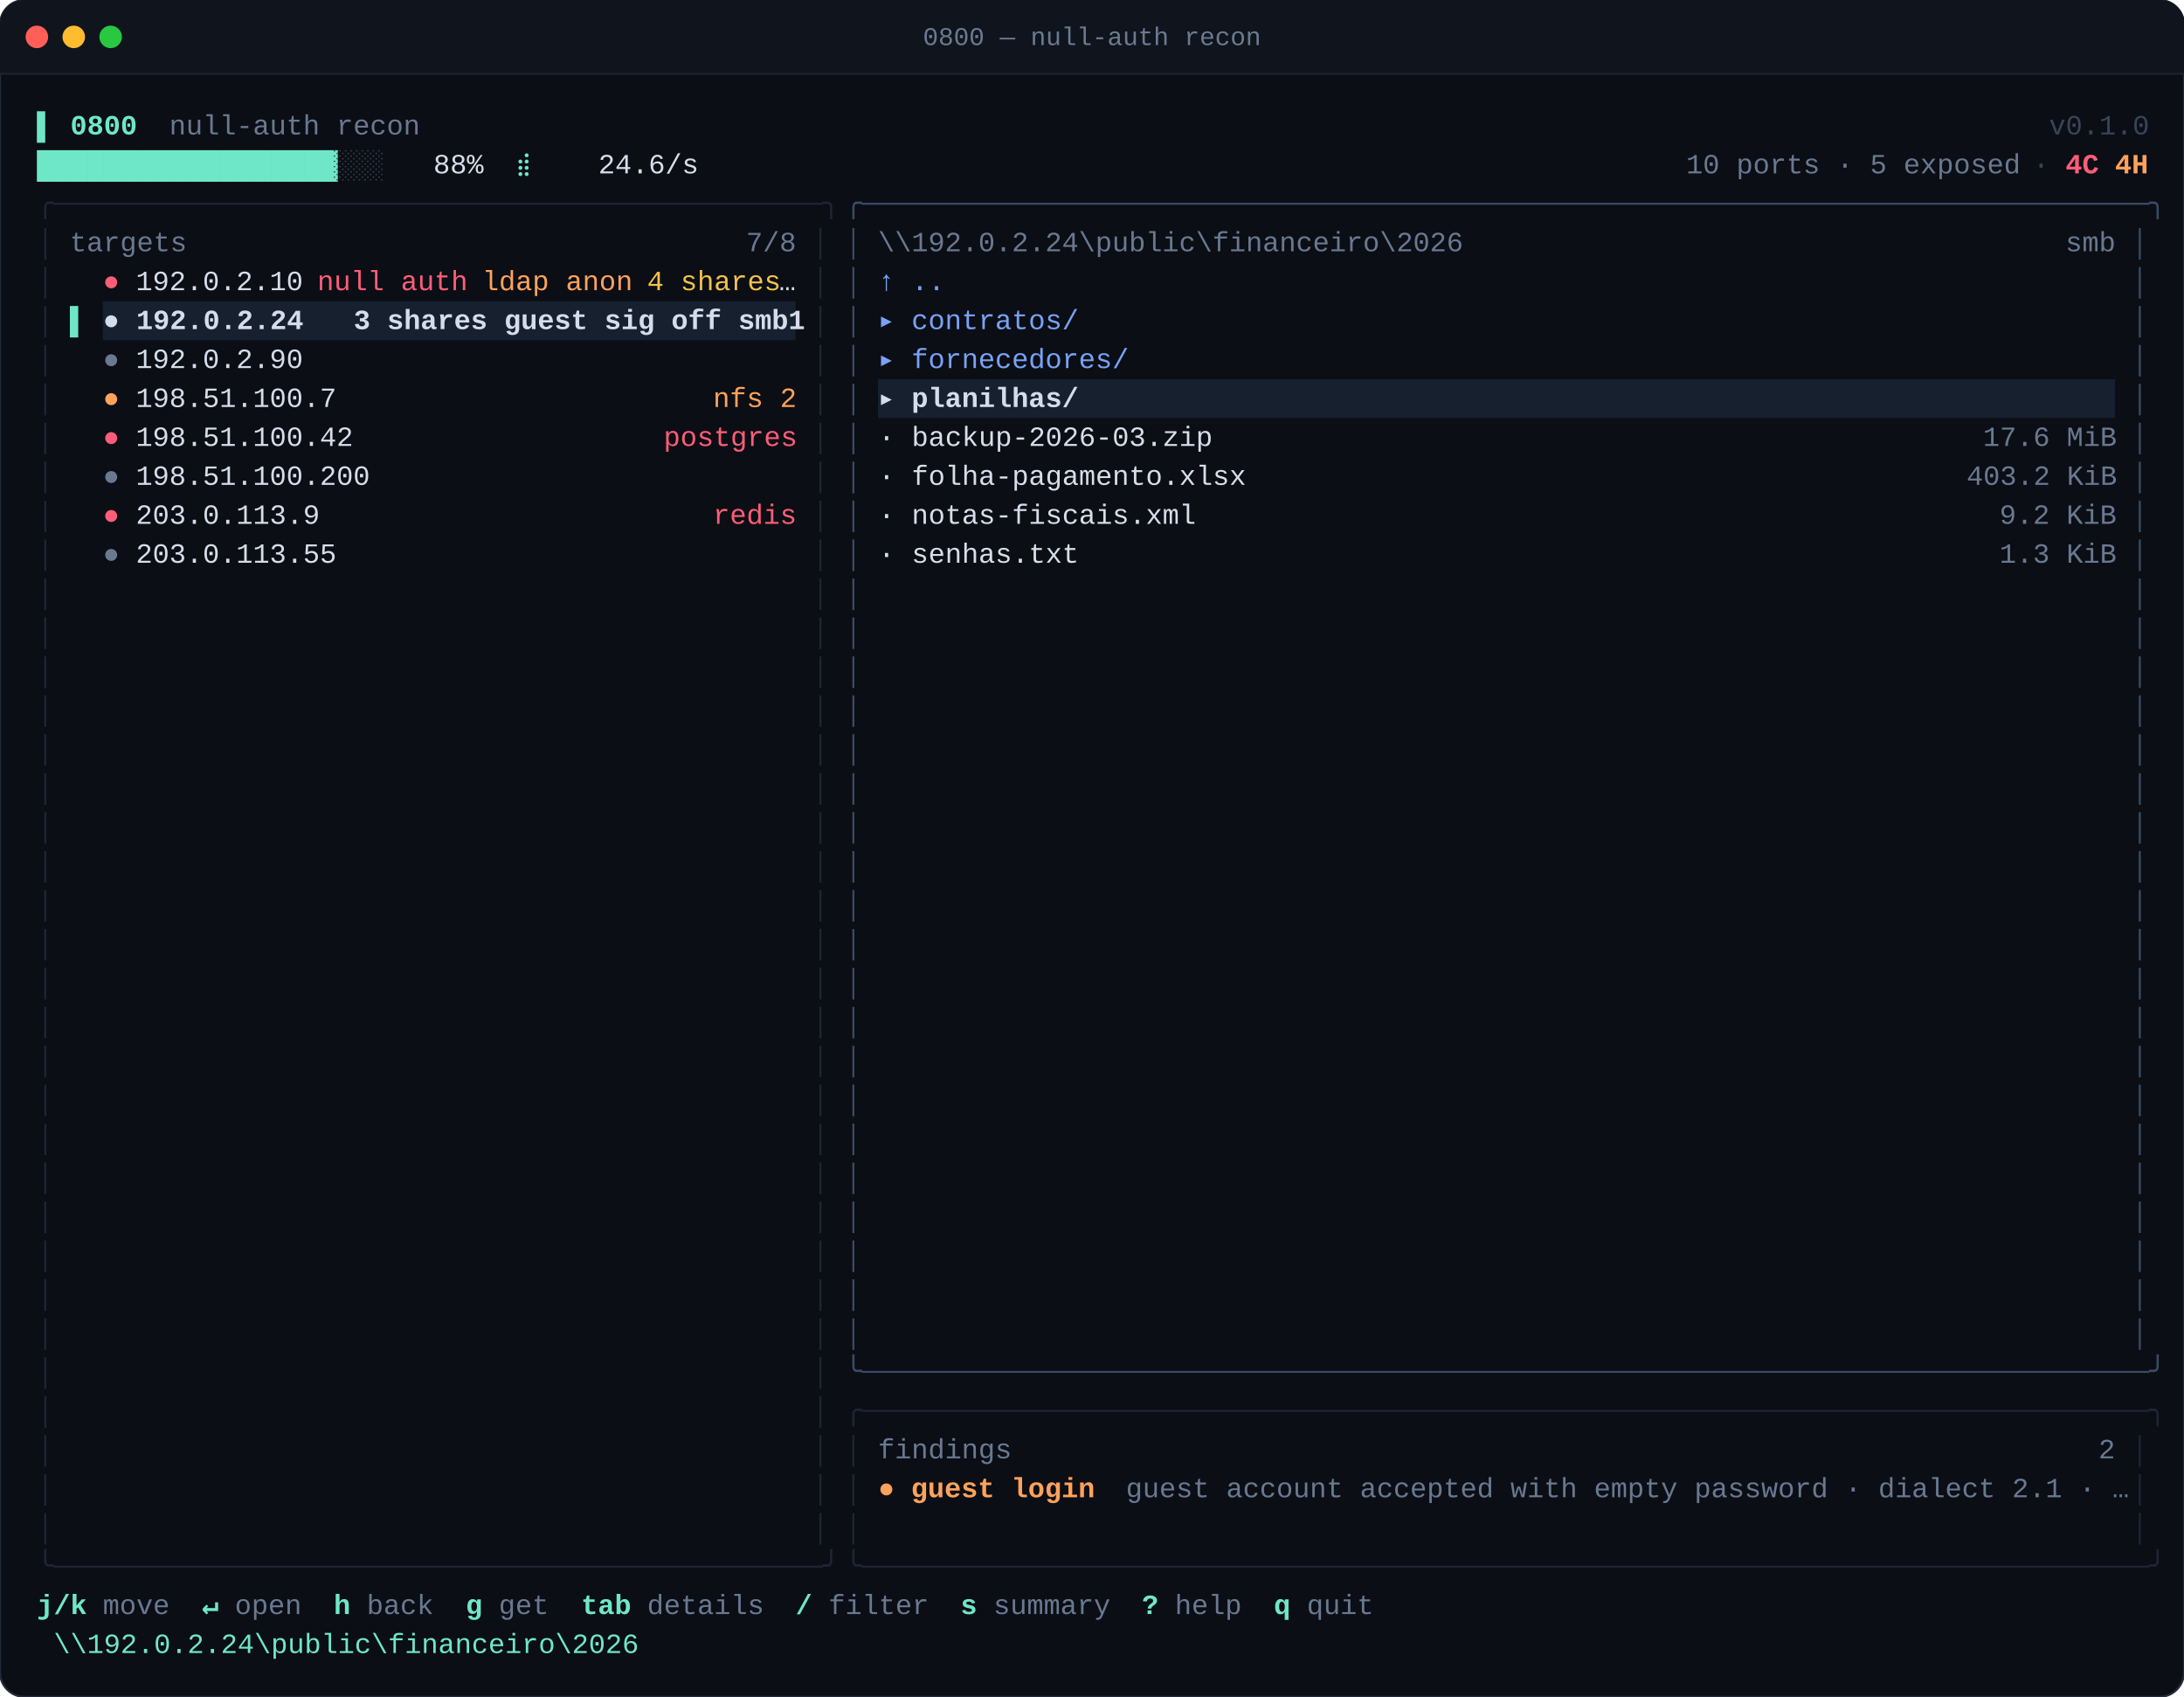
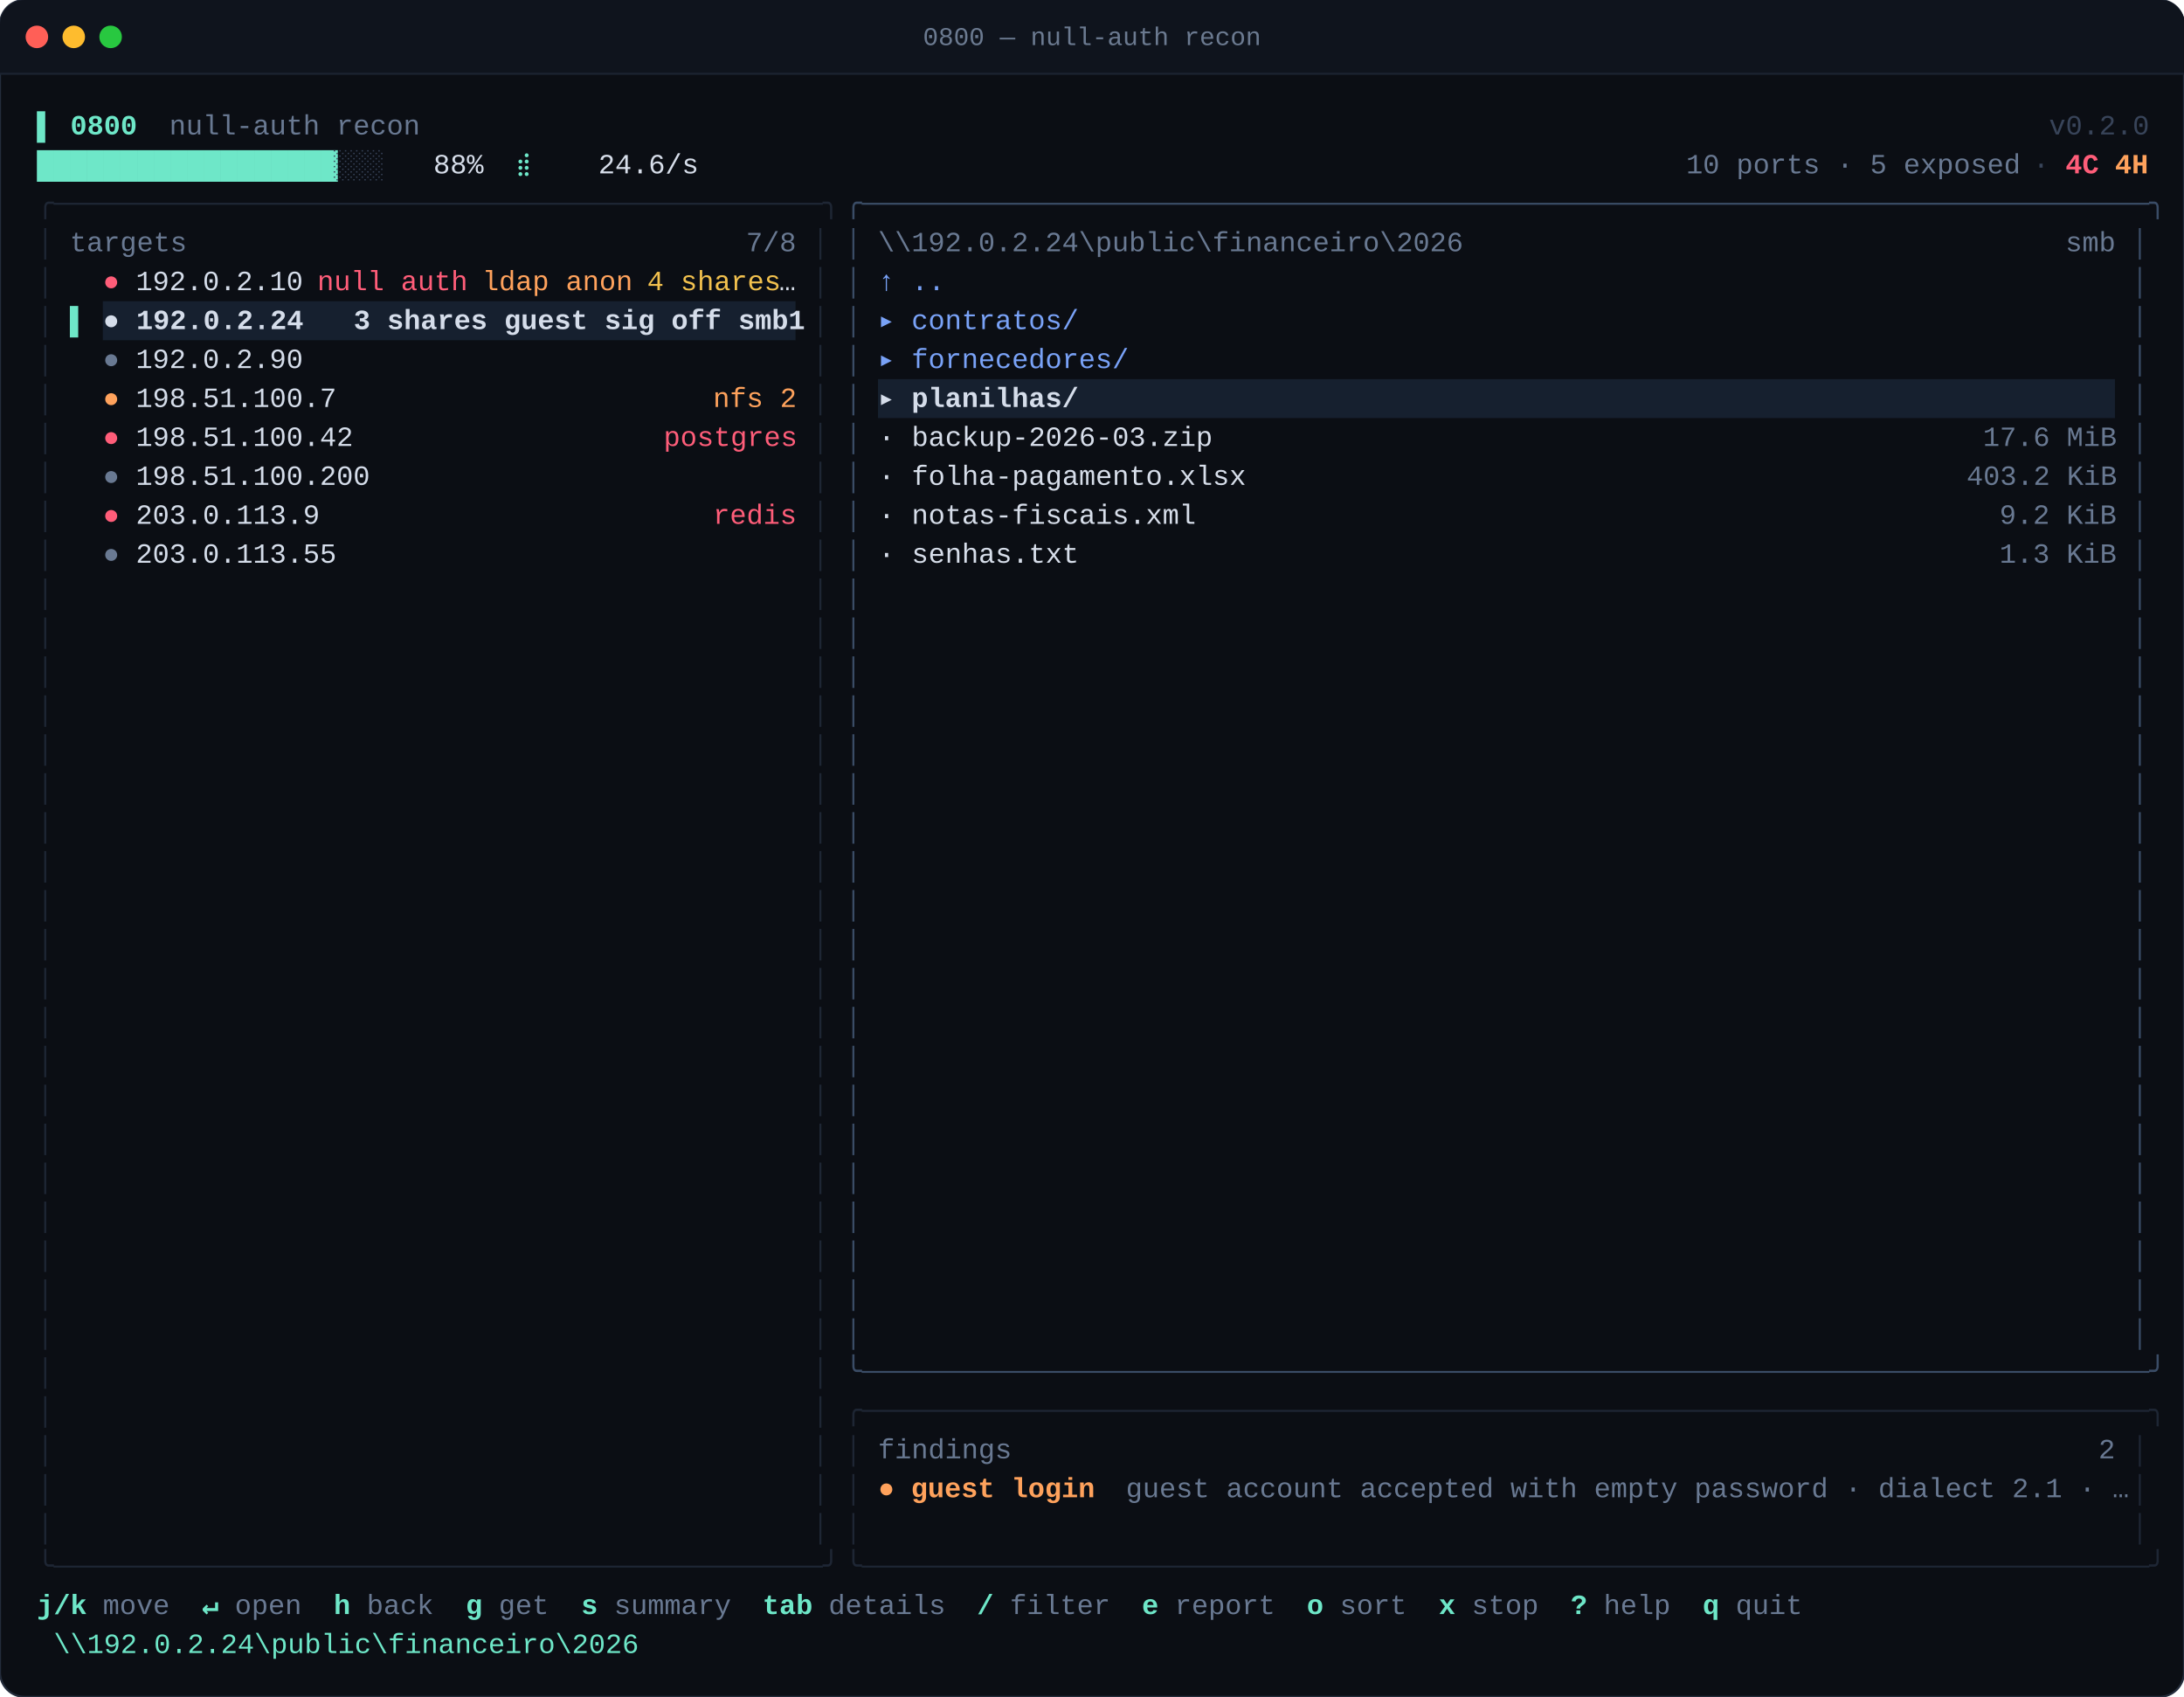
<svg xmlns="http://www.w3.org/2000/svg" width="1066" height="828" viewBox="0 0 1066 828" font-family="'JetBrains Mono','SFMono-Regular',Menlo,Consolas,'Liberation Mono',monospace">
  <defs>
    <clipPath id="c">
      <rect x="0" y="0" width="1066.40" height="828.00" rx="12.00" />
    </clipPath>
  </defs>
  <rect width="1066" height="828" rx="12" fill="#0B0E14" />
  <rect width="1066" height="828" rx="12" fill="#0B0E14" stroke="#242C3B" stroke-width="1" />
  <g clip-path="url(#c)">
    <rect x="0" y="0" width="1066" height="36" fill="#0F141D" />
    <line x1="0" y1="36" x2="1066" y2="36" stroke="#1B2330" />
    <circle cx="18" cy="18" r="5.5" fill="#FF5F57" />
    <circle cx="36" cy="18" r="5.5" fill="#FEBC2E" />
    <circle cx="54" cy="18" r="5.5" fill="#28C840" />
    <text x="533" y="22" fill="#6B7A90" font-size="12.5" text-anchor="middle">0800 — null-auth recon</text>
  </g>
  <g clip-path="url(#c)">
    <text font-size="13.6">
      <tspan x="18.00" y="65.60" fill="#6ee7c8" font-weight="700" textLength="48.30" lengthAdjust="spacingAndGlyphs" xml:space="preserve">▌ 0800</tspan>
      <tspan x="66.30" y="65.60" fill="#697992" textLength="136.85" lengthAdjust="spacingAndGlyphs" xml:space="preserve">  null-auth recon</tspan>
-       <tspan x="1000.10" y="65.60" fill="#384459" textLength="48.30" lengthAdjust="spacingAndGlyphs" xml:space="preserve">v0.1.0</tspan>
+       <tspan x="1000.10" y="65.60" fill="#384459" textLength="48.30" lengthAdjust="spacingAndGlyphs" xml:space="preserve">v0.2.0</tspan>
    </text>
    <text font-size="13.6">
      <tspan x="18.00" y="84.60" fill="#6ee7c8" textLength="144.90" lengthAdjust="spacingAndGlyphs" xml:space="preserve">██████████████████</tspan>
      <tspan x="162.90" y="84.60" fill="#384459" textLength="24.15" lengthAdjust="spacingAndGlyphs" xml:space="preserve">░░░</tspan>
      <tspan x="187.05" y="84.60" fill="#D7DEEA" textLength="64.40" lengthAdjust="spacingAndGlyphs" xml:space="preserve">   88%  </tspan>
      <tspan x="251.45" y="84.60" fill="#6ee7c8" textLength="16.10" lengthAdjust="spacingAndGlyphs" xml:space="preserve">⣾ </tspan>
      <tspan x="267.55" y="84.60" fill="#D7DEEA" textLength="555.45" lengthAdjust="spacingAndGlyphs" xml:space="preserve">   24.6/s                                                            </tspan>
      <tspan x="823.00" y="84.60" fill="#697992" textLength="161.00" lengthAdjust="spacingAndGlyphs" xml:space="preserve">10 ports · 5 exposed</tspan>
      <tspan x="984.00" y="84.60" fill="#384459" textLength="24.15" lengthAdjust="spacingAndGlyphs" xml:space="preserve"> · </tspan>
      <tspan x="1008.15" y="84.60" fill="#ff5d79" font-weight="700" textLength="16.10" lengthAdjust="spacingAndGlyphs" xml:space="preserve">4C</tspan>
      <tspan x="1032.30" y="84.60" fill="#ffa25c" font-weight="700" textLength="16.10" lengthAdjust="spacingAndGlyphs" xml:space="preserve">4H</tspan>
    </text>
    <text font-size="13.6">
      <tspan x="18.00" y="103.60" fill="#1e2634" textLength="386.40" lengthAdjust="spacingAndGlyphs" xml:space="preserve">╭──────────────────────────────────────────────╮</tspan>
      <tspan x="412.45" y="103.60" fill="#3a4c66" textLength="635.95" lengthAdjust="spacingAndGlyphs" xml:space="preserve">╭─────────────────────────────────────────────────────────────────────────────╮</tspan>
    </text>
    <text font-size="13.6">
      <tspan x="18.00" y="122.60" fill="#1e2634" textLength="8.05" lengthAdjust="spacingAndGlyphs" xml:space="preserve">│</tspan>
      <tspan x="34.10" y="122.60" fill="#697992" textLength="56.35" lengthAdjust="spacingAndGlyphs" xml:space="preserve">targets</tspan>
      <tspan x="364.15" y="122.60" fill="#697992" textLength="24.15" lengthAdjust="spacingAndGlyphs" xml:space="preserve">7/8</tspan>
      <tspan x="396.35" y="122.60" fill="#1e2634" textLength="8.05" lengthAdjust="spacingAndGlyphs" xml:space="preserve">│</tspan>
      <tspan x="412.45" y="122.60" fill="#3a4c66" textLength="8.05" lengthAdjust="spacingAndGlyphs" xml:space="preserve">│</tspan>
      <tspan x="428.55" y="122.60" fill="#697992" textLength="281.75" lengthAdjust="spacingAndGlyphs" xml:space="preserve">\\192.0.2.24\public\financeiro\2026</tspan>
      <tspan x="1008.15" y="122.60" fill="#697992" textLength="24.15" lengthAdjust="spacingAndGlyphs" xml:space="preserve">smb</tspan>
      <tspan x="1040.35" y="122.60" fill="#3a4c66" textLength="8.05" lengthAdjust="spacingAndGlyphs" xml:space="preserve">│</tspan>
    </text>
    <text font-size="13.6">
      <tspan x="18.00" y="141.60" fill="#1e2634" textLength="8.05" lengthAdjust="spacingAndGlyphs" xml:space="preserve">│</tspan>
      <tspan x="50.20" y="141.60" fill="#ff5d79" textLength="8.05" lengthAdjust="spacingAndGlyphs" xml:space="preserve">●</tspan>
      <tspan x="66.30" y="141.60" fill="#d5ddea" textLength="80.50" lengthAdjust="spacingAndGlyphs" xml:space="preserve">192.0.2.10</tspan>
      <tspan x="154.85" y="141.60" fill="#ff5d79" textLength="72.45" lengthAdjust="spacingAndGlyphs" xml:space="preserve">null auth</tspan>
      <tspan x="235.35" y="141.60" fill="#ffa25c" textLength="72.45" lengthAdjust="spacingAndGlyphs" xml:space="preserve">ldap anon</tspan>
      <tspan x="315.85" y="141.60" fill="#f2c14e" textLength="64.40" lengthAdjust="spacingAndGlyphs" xml:space="preserve">4 shares</tspan>
      <tspan x="380.25" y="141.60" fill="#D7DEEA" textLength="8.05" lengthAdjust="spacingAndGlyphs" xml:space="preserve">…</tspan>
      <tspan x="396.35" y="141.60" fill="#1e2634" textLength="8.05" lengthAdjust="spacingAndGlyphs" xml:space="preserve">│</tspan>
      <tspan x="412.45" y="141.60" fill="#3a4c66" textLength="8.05" lengthAdjust="spacingAndGlyphs" xml:space="preserve">│</tspan>
      <tspan x="428.55" y="141.60" fill="#79a2f7" textLength="32.20" lengthAdjust="spacingAndGlyphs" xml:space="preserve">↑ ..</tspan>
      <tspan x="1040.35" y="141.60" fill="#3a4c66" textLength="8.05" lengthAdjust="spacingAndGlyphs" xml:space="preserve">│</tspan>
    </text>
    <rect x="50.20" y="147.00" width="338.10" height="19.00" fill="#16202f" />
    <text font-size="13.6">
      <tspan x="18.00" y="160.60" fill="#1e2634" textLength="8.05" lengthAdjust="spacingAndGlyphs" xml:space="preserve">│</tspan>
      <tspan x="34.10" y="160.60" fill="#6ee7c8" textLength="16.10" lengthAdjust="spacingAndGlyphs" xml:space="preserve">▌ </tspan>
      <tspan x="50.20" y="160.60" fill="#d5ddea" font-weight="700" textLength="338.10" lengthAdjust="spacingAndGlyphs" xml:space="preserve">● 192.0.2.24   3 shares guest sig off smb1</tspan>
      <tspan x="396.35" y="160.60" fill="#1e2634" textLength="8.05" lengthAdjust="spacingAndGlyphs" xml:space="preserve">│</tspan>
      <tspan x="412.45" y="160.60" fill="#3a4c66" textLength="8.05" lengthAdjust="spacingAndGlyphs" xml:space="preserve">│</tspan>
      <tspan x="428.55" y="160.60" fill="#79a2f7" textLength="96.60" lengthAdjust="spacingAndGlyphs" xml:space="preserve">▸ contratos/</tspan>
      <tspan x="1040.35" y="160.60" fill="#3a4c66" textLength="8.05" lengthAdjust="spacingAndGlyphs" xml:space="preserve">│</tspan>
    </text>
    <text font-size="13.6">
      <tspan x="18.00" y="179.60" fill="#1e2634" textLength="8.05" lengthAdjust="spacingAndGlyphs" xml:space="preserve">│</tspan>
      <tspan x="50.20" y="179.60" fill="#697992" textLength="8.05" lengthAdjust="spacingAndGlyphs" xml:space="preserve">●</tspan>
      <tspan x="66.30" y="179.60" fill="#d5ddea" textLength="80.50" lengthAdjust="spacingAndGlyphs" xml:space="preserve">192.0.2.90</tspan>
      <tspan x="396.35" y="179.60" fill="#1e2634" textLength="8.05" lengthAdjust="spacingAndGlyphs" xml:space="preserve">│</tspan>
      <tspan x="412.45" y="179.60" fill="#3a4c66" textLength="8.05" lengthAdjust="spacingAndGlyphs" xml:space="preserve">│</tspan>
      <tspan x="428.55" y="179.60" fill="#79a2f7" textLength="120.75" lengthAdjust="spacingAndGlyphs" xml:space="preserve">▸ fornecedores/</tspan>
      <tspan x="1040.35" y="179.60" fill="#3a4c66" textLength="8.05" lengthAdjust="spacingAndGlyphs" xml:space="preserve">│</tspan>
    </text>
    <rect x="428.55" y="185.00" width="603.75" height="19.00" fill="#16202f" />
    <text font-size="13.6">
      <tspan x="18.00" y="198.60" fill="#1e2634" textLength="8.05" lengthAdjust="spacingAndGlyphs" xml:space="preserve">│</tspan>
      <tspan x="50.20" y="198.60" fill="#ffa25c" textLength="8.05" lengthAdjust="spacingAndGlyphs" xml:space="preserve">●</tspan>
      <tspan x="66.30" y="198.60" fill="#d5ddea" textLength="265.65" lengthAdjust="spacingAndGlyphs" xml:space="preserve">198.51.100.7                     </tspan>
      <tspan x="348.05" y="198.60" fill="#ffa25c" textLength="40.25" lengthAdjust="spacingAndGlyphs" xml:space="preserve">nfs 2</tspan>
      <tspan x="396.35" y="198.60" fill="#1e2634" textLength="8.05" lengthAdjust="spacingAndGlyphs" xml:space="preserve">│</tspan>
      <tspan x="412.45" y="198.60" fill="#3a4c66" textLength="8.05" lengthAdjust="spacingAndGlyphs" xml:space="preserve">│</tspan>
      <tspan x="428.55" y="198.60" fill="#d5ddea" font-weight="700" textLength="603.75" lengthAdjust="spacingAndGlyphs" xml:space="preserve">▸ planilhas/                                                               </tspan>
      <tspan x="1040.35" y="198.60" fill="#3a4c66" textLength="8.05" lengthAdjust="spacingAndGlyphs" xml:space="preserve">│</tspan>
    </text>
    <text font-size="13.6">
      <tspan x="18.00" y="217.60" fill="#1e2634" textLength="8.05" lengthAdjust="spacingAndGlyphs" xml:space="preserve">│</tspan>
      <tspan x="50.20" y="217.60" fill="#ff5d79" textLength="8.05" lengthAdjust="spacingAndGlyphs" xml:space="preserve">●</tspan>
      <tspan x="66.30" y="217.60" fill="#d5ddea" textLength="241.50" lengthAdjust="spacingAndGlyphs" xml:space="preserve">198.51.100.42                 </tspan>
      <tspan x="323.90" y="217.60" fill="#ff5d79" textLength="64.40" lengthAdjust="spacingAndGlyphs" xml:space="preserve">postgres</tspan>
      <tspan x="396.35" y="217.60" fill="#1e2634" textLength="8.05" lengthAdjust="spacingAndGlyphs" xml:space="preserve">│</tspan>
      <tspan x="412.45" y="217.60" fill="#3a4c66" textLength="8.05" lengthAdjust="spacingAndGlyphs" xml:space="preserve">│</tspan>
      <tspan x="420.50" y="217.60" fill="#D7DEEA" textLength="547.40" lengthAdjust="spacingAndGlyphs" xml:space="preserve"> · backup-2026-03.zip                                               </tspan>
      <tspan x="967.90" y="217.60" fill="#697992" textLength="64.40" lengthAdjust="spacingAndGlyphs" xml:space="preserve">17.6 MiB</tspan>
      <tspan x="1040.35" y="217.60" fill="#3a4c66" textLength="8.05" lengthAdjust="spacingAndGlyphs" xml:space="preserve">│</tspan>
    </text>
    <text font-size="13.6">
      <tspan x="18.00" y="236.60" fill="#1e2634" textLength="8.05" lengthAdjust="spacingAndGlyphs" xml:space="preserve">│</tspan>
      <tspan x="50.20" y="236.60" fill="#697992" textLength="8.05" lengthAdjust="spacingAndGlyphs" xml:space="preserve">●</tspan>
      <tspan x="66.30" y="236.60" fill="#d5ddea" textLength="112.70" lengthAdjust="spacingAndGlyphs" xml:space="preserve">198.51.100.200</tspan>
      <tspan x="396.35" y="236.60" fill="#1e2634" textLength="8.05" lengthAdjust="spacingAndGlyphs" xml:space="preserve">│</tspan>
      <tspan x="412.45" y="236.60" fill="#3a4c66" textLength="8.05" lengthAdjust="spacingAndGlyphs" xml:space="preserve">│</tspan>
      <tspan x="420.50" y="236.60" fill="#D7DEEA" textLength="539.35" lengthAdjust="spacingAndGlyphs" xml:space="preserve"> · folha-pagamento.xlsx                                            </tspan>
      <tspan x="959.85" y="236.60" fill="#697992" textLength="72.45" lengthAdjust="spacingAndGlyphs" xml:space="preserve">403.2 KiB</tspan>
      <tspan x="1040.35" y="236.60" fill="#3a4c66" textLength="8.05" lengthAdjust="spacingAndGlyphs" xml:space="preserve">│</tspan>
    </text>
    <text font-size="13.6">
      <tspan x="18.00" y="255.60" fill="#1e2634" textLength="8.05" lengthAdjust="spacingAndGlyphs" xml:space="preserve">│</tspan>
      <tspan x="50.20" y="255.60" fill="#ff5d79" textLength="8.05" lengthAdjust="spacingAndGlyphs" xml:space="preserve">●</tspan>
      <tspan x="66.30" y="255.60" fill="#d5ddea" textLength="265.65" lengthAdjust="spacingAndGlyphs" xml:space="preserve">203.0.113.9                      </tspan>
      <tspan x="348.05" y="255.60" fill="#ff5d79" textLength="40.25" lengthAdjust="spacingAndGlyphs" xml:space="preserve">redis</tspan>
      <tspan x="396.35" y="255.60" fill="#1e2634" textLength="8.05" lengthAdjust="spacingAndGlyphs" xml:space="preserve">│</tspan>
      <tspan x="412.45" y="255.60" fill="#3a4c66" textLength="8.05" lengthAdjust="spacingAndGlyphs" xml:space="preserve">│</tspan>
      <tspan x="420.50" y="255.60" fill="#D7DEEA" textLength="555.45" lengthAdjust="spacingAndGlyphs" xml:space="preserve"> · notas-fiscais.xml                                                 </tspan>
      <tspan x="975.95" y="255.60" fill="#697992" textLength="56.35" lengthAdjust="spacingAndGlyphs" xml:space="preserve">9.2 KiB</tspan>
      <tspan x="1040.35" y="255.60" fill="#3a4c66" textLength="8.05" lengthAdjust="spacingAndGlyphs" xml:space="preserve">│</tspan>
    </text>
    <text font-size="13.6">
      <tspan x="18.00" y="274.60" fill="#1e2634" textLength="8.05" lengthAdjust="spacingAndGlyphs" xml:space="preserve">│</tspan>
      <tspan x="50.20" y="274.60" fill="#697992" textLength="8.05" lengthAdjust="spacingAndGlyphs" xml:space="preserve">●</tspan>
      <tspan x="66.30" y="274.60" fill="#d5ddea" textLength="96.60" lengthAdjust="spacingAndGlyphs" xml:space="preserve">203.0.113.55</tspan>
      <tspan x="396.35" y="274.60" fill="#1e2634" textLength="8.05" lengthAdjust="spacingAndGlyphs" xml:space="preserve">│</tspan>
      <tspan x="412.45" y="274.60" fill="#3a4c66" textLength="8.05" lengthAdjust="spacingAndGlyphs" xml:space="preserve">│</tspan>
      <tspan x="420.50" y="274.60" fill="#D7DEEA" textLength="555.45" lengthAdjust="spacingAndGlyphs" xml:space="preserve"> · senhas.txt                                                        </tspan>
      <tspan x="975.95" y="274.60" fill="#697992" textLength="56.35" lengthAdjust="spacingAndGlyphs" xml:space="preserve">1.3 KiB</tspan>
      <tspan x="1040.35" y="274.60" fill="#3a4c66" textLength="8.05" lengthAdjust="spacingAndGlyphs" xml:space="preserve">│</tspan>
    </text>
    <text font-size="13.6">
      <tspan x="18.00" y="293.60" fill="#1e2634" textLength="8.05" lengthAdjust="spacingAndGlyphs" xml:space="preserve">│</tspan>
      <tspan x="396.35" y="293.60" fill="#1e2634" textLength="8.05" lengthAdjust="spacingAndGlyphs" xml:space="preserve">│</tspan>
      <tspan x="412.45" y="293.60" fill="#3a4c66" textLength="8.05" lengthAdjust="spacingAndGlyphs" xml:space="preserve">│</tspan>
      <tspan x="1040.35" y="293.60" fill="#3a4c66" textLength="8.05" lengthAdjust="spacingAndGlyphs" xml:space="preserve">│</tspan>
    </text>
    <text font-size="13.6">
      <tspan x="18.00" y="312.60" fill="#1e2634" textLength="8.05" lengthAdjust="spacingAndGlyphs" xml:space="preserve">│</tspan>
      <tspan x="396.35" y="312.60" fill="#1e2634" textLength="8.05" lengthAdjust="spacingAndGlyphs" xml:space="preserve">│</tspan>
      <tspan x="412.45" y="312.60" fill="#3a4c66" textLength="8.05" lengthAdjust="spacingAndGlyphs" xml:space="preserve">│</tspan>
      <tspan x="1040.35" y="312.60" fill="#3a4c66" textLength="8.05" lengthAdjust="spacingAndGlyphs" xml:space="preserve">│</tspan>
    </text>
    <text font-size="13.6">
      <tspan x="18.00" y="331.60" fill="#1e2634" textLength="8.05" lengthAdjust="spacingAndGlyphs" xml:space="preserve">│</tspan>
      <tspan x="396.35" y="331.60" fill="#1e2634" textLength="8.05" lengthAdjust="spacingAndGlyphs" xml:space="preserve">│</tspan>
      <tspan x="412.45" y="331.60" fill="#3a4c66" textLength="8.05" lengthAdjust="spacingAndGlyphs" xml:space="preserve">│</tspan>
      <tspan x="1040.35" y="331.60" fill="#3a4c66" textLength="8.05" lengthAdjust="spacingAndGlyphs" xml:space="preserve">│</tspan>
    </text>
    <text font-size="13.6">
      <tspan x="18.00" y="350.60" fill="#1e2634" textLength="8.05" lengthAdjust="spacingAndGlyphs" xml:space="preserve">│</tspan>
      <tspan x="396.35" y="350.60" fill="#1e2634" textLength="8.05" lengthAdjust="spacingAndGlyphs" xml:space="preserve">│</tspan>
      <tspan x="412.45" y="350.60" fill="#3a4c66" textLength="8.05" lengthAdjust="spacingAndGlyphs" xml:space="preserve">│</tspan>
      <tspan x="1040.35" y="350.60" fill="#3a4c66" textLength="8.05" lengthAdjust="spacingAndGlyphs" xml:space="preserve">│</tspan>
    </text>
    <text font-size="13.6">
      <tspan x="18.00" y="369.60" fill="#1e2634" textLength="8.05" lengthAdjust="spacingAndGlyphs" xml:space="preserve">│</tspan>
      <tspan x="396.35" y="369.60" fill="#1e2634" textLength="8.05" lengthAdjust="spacingAndGlyphs" xml:space="preserve">│</tspan>
      <tspan x="412.45" y="369.60" fill="#3a4c66" textLength="8.05" lengthAdjust="spacingAndGlyphs" xml:space="preserve">│</tspan>
      <tspan x="1040.35" y="369.60" fill="#3a4c66" textLength="8.05" lengthAdjust="spacingAndGlyphs" xml:space="preserve">│</tspan>
    </text>
    <text font-size="13.6">
      <tspan x="18.00" y="388.60" fill="#1e2634" textLength="8.05" lengthAdjust="spacingAndGlyphs" xml:space="preserve">│</tspan>
      <tspan x="396.35" y="388.60" fill="#1e2634" textLength="8.05" lengthAdjust="spacingAndGlyphs" xml:space="preserve">│</tspan>
      <tspan x="412.45" y="388.60" fill="#3a4c66" textLength="8.05" lengthAdjust="spacingAndGlyphs" xml:space="preserve">│</tspan>
      <tspan x="1040.35" y="388.60" fill="#3a4c66" textLength="8.05" lengthAdjust="spacingAndGlyphs" xml:space="preserve">│</tspan>
    </text>
    <text font-size="13.6">
      <tspan x="18.00" y="407.60" fill="#1e2634" textLength="8.05" lengthAdjust="spacingAndGlyphs" xml:space="preserve">│</tspan>
      <tspan x="396.35" y="407.60" fill="#1e2634" textLength="8.05" lengthAdjust="spacingAndGlyphs" xml:space="preserve">│</tspan>
      <tspan x="412.45" y="407.60" fill="#3a4c66" textLength="8.05" lengthAdjust="spacingAndGlyphs" xml:space="preserve">│</tspan>
      <tspan x="1040.35" y="407.60" fill="#3a4c66" textLength="8.05" lengthAdjust="spacingAndGlyphs" xml:space="preserve">│</tspan>
    </text>
    <text font-size="13.6">
      <tspan x="18.00" y="426.60" fill="#1e2634" textLength="8.05" lengthAdjust="spacingAndGlyphs" xml:space="preserve">│</tspan>
      <tspan x="396.35" y="426.60" fill="#1e2634" textLength="8.05" lengthAdjust="spacingAndGlyphs" xml:space="preserve">│</tspan>
      <tspan x="412.45" y="426.60" fill="#3a4c66" textLength="8.05" lengthAdjust="spacingAndGlyphs" xml:space="preserve">│</tspan>
      <tspan x="1040.35" y="426.60" fill="#3a4c66" textLength="8.05" lengthAdjust="spacingAndGlyphs" xml:space="preserve">│</tspan>
    </text>
    <text font-size="13.6">
      <tspan x="18.00" y="445.60" fill="#1e2634" textLength="8.05" lengthAdjust="spacingAndGlyphs" xml:space="preserve">│</tspan>
      <tspan x="396.35" y="445.60" fill="#1e2634" textLength="8.05" lengthAdjust="spacingAndGlyphs" xml:space="preserve">│</tspan>
      <tspan x="412.45" y="445.60" fill="#3a4c66" textLength="8.05" lengthAdjust="spacingAndGlyphs" xml:space="preserve">│</tspan>
      <tspan x="1040.35" y="445.60" fill="#3a4c66" textLength="8.05" lengthAdjust="spacingAndGlyphs" xml:space="preserve">│</tspan>
    </text>
    <text font-size="13.6">
      <tspan x="18.00" y="464.60" fill="#1e2634" textLength="8.05" lengthAdjust="spacingAndGlyphs" xml:space="preserve">│</tspan>
      <tspan x="396.35" y="464.60" fill="#1e2634" textLength="8.05" lengthAdjust="spacingAndGlyphs" xml:space="preserve">│</tspan>
      <tspan x="412.45" y="464.60" fill="#3a4c66" textLength="8.05" lengthAdjust="spacingAndGlyphs" xml:space="preserve">│</tspan>
      <tspan x="1040.35" y="464.60" fill="#3a4c66" textLength="8.05" lengthAdjust="spacingAndGlyphs" xml:space="preserve">│</tspan>
    </text>
    <text font-size="13.6">
      <tspan x="18.00" y="483.60" fill="#1e2634" textLength="8.05" lengthAdjust="spacingAndGlyphs" xml:space="preserve">│</tspan>
      <tspan x="396.35" y="483.60" fill="#1e2634" textLength="8.05" lengthAdjust="spacingAndGlyphs" xml:space="preserve">│</tspan>
      <tspan x="412.45" y="483.60" fill="#3a4c66" textLength="8.05" lengthAdjust="spacingAndGlyphs" xml:space="preserve">│</tspan>
      <tspan x="1040.35" y="483.60" fill="#3a4c66" textLength="8.05" lengthAdjust="spacingAndGlyphs" xml:space="preserve">│</tspan>
    </text>
    <text font-size="13.6">
      <tspan x="18.00" y="502.60" fill="#1e2634" textLength="8.05" lengthAdjust="spacingAndGlyphs" xml:space="preserve">│</tspan>
      <tspan x="396.35" y="502.60" fill="#1e2634" textLength="8.05" lengthAdjust="spacingAndGlyphs" xml:space="preserve">│</tspan>
      <tspan x="412.45" y="502.60" fill="#3a4c66" textLength="8.05" lengthAdjust="spacingAndGlyphs" xml:space="preserve">│</tspan>
      <tspan x="1040.35" y="502.60" fill="#3a4c66" textLength="8.05" lengthAdjust="spacingAndGlyphs" xml:space="preserve">│</tspan>
    </text>
    <text font-size="13.6">
      <tspan x="18.00" y="521.60" fill="#1e2634" textLength="8.05" lengthAdjust="spacingAndGlyphs" xml:space="preserve">│</tspan>
      <tspan x="396.35" y="521.60" fill="#1e2634" textLength="8.05" lengthAdjust="spacingAndGlyphs" xml:space="preserve">│</tspan>
      <tspan x="412.45" y="521.60" fill="#3a4c66" textLength="8.05" lengthAdjust="spacingAndGlyphs" xml:space="preserve">│</tspan>
      <tspan x="1040.35" y="521.60" fill="#3a4c66" textLength="8.05" lengthAdjust="spacingAndGlyphs" xml:space="preserve">│</tspan>
    </text>
    <text font-size="13.6">
      <tspan x="18.00" y="540.60" fill="#1e2634" textLength="8.05" lengthAdjust="spacingAndGlyphs" xml:space="preserve">│</tspan>
      <tspan x="396.35" y="540.60" fill="#1e2634" textLength="8.05" lengthAdjust="spacingAndGlyphs" xml:space="preserve">│</tspan>
      <tspan x="412.45" y="540.60" fill="#3a4c66" textLength="8.05" lengthAdjust="spacingAndGlyphs" xml:space="preserve">│</tspan>
      <tspan x="1040.35" y="540.60" fill="#3a4c66" textLength="8.05" lengthAdjust="spacingAndGlyphs" xml:space="preserve">│</tspan>
    </text>
    <text font-size="13.6">
      <tspan x="18.00" y="559.60" fill="#1e2634" textLength="8.05" lengthAdjust="spacingAndGlyphs" xml:space="preserve">│</tspan>
      <tspan x="396.35" y="559.60" fill="#1e2634" textLength="8.05" lengthAdjust="spacingAndGlyphs" xml:space="preserve">│</tspan>
      <tspan x="412.45" y="559.60" fill="#3a4c66" textLength="8.05" lengthAdjust="spacingAndGlyphs" xml:space="preserve">│</tspan>
      <tspan x="1040.35" y="559.60" fill="#3a4c66" textLength="8.05" lengthAdjust="spacingAndGlyphs" xml:space="preserve">│</tspan>
    </text>
    <text font-size="13.6">
      <tspan x="18.00" y="578.60" fill="#1e2634" textLength="8.05" lengthAdjust="spacingAndGlyphs" xml:space="preserve">│</tspan>
      <tspan x="396.35" y="578.60" fill="#1e2634" textLength="8.05" lengthAdjust="spacingAndGlyphs" xml:space="preserve">│</tspan>
      <tspan x="412.45" y="578.60" fill="#3a4c66" textLength="8.05" lengthAdjust="spacingAndGlyphs" xml:space="preserve">│</tspan>
      <tspan x="1040.35" y="578.60" fill="#3a4c66" textLength="8.05" lengthAdjust="spacingAndGlyphs" xml:space="preserve">│</tspan>
    </text>
    <text font-size="13.6">
      <tspan x="18.00" y="597.60" fill="#1e2634" textLength="8.05" lengthAdjust="spacingAndGlyphs" xml:space="preserve">│</tspan>
      <tspan x="396.35" y="597.60" fill="#1e2634" textLength="8.05" lengthAdjust="spacingAndGlyphs" xml:space="preserve">│</tspan>
      <tspan x="412.45" y="597.60" fill="#3a4c66" textLength="8.05" lengthAdjust="spacingAndGlyphs" xml:space="preserve">│</tspan>
      <tspan x="1040.35" y="597.60" fill="#3a4c66" textLength="8.05" lengthAdjust="spacingAndGlyphs" xml:space="preserve">│</tspan>
    </text>
    <text font-size="13.6">
      <tspan x="18.00" y="616.60" fill="#1e2634" textLength="8.05" lengthAdjust="spacingAndGlyphs" xml:space="preserve">│</tspan>
      <tspan x="396.35" y="616.60" fill="#1e2634" textLength="8.05" lengthAdjust="spacingAndGlyphs" xml:space="preserve">│</tspan>
      <tspan x="412.45" y="616.60" fill="#3a4c66" textLength="8.05" lengthAdjust="spacingAndGlyphs" xml:space="preserve">│</tspan>
      <tspan x="1040.35" y="616.60" fill="#3a4c66" textLength="8.05" lengthAdjust="spacingAndGlyphs" xml:space="preserve">│</tspan>
    </text>
    <text font-size="13.6">
      <tspan x="18.00" y="635.60" fill="#1e2634" textLength="8.05" lengthAdjust="spacingAndGlyphs" xml:space="preserve">│</tspan>
      <tspan x="396.35" y="635.60" fill="#1e2634" textLength="8.05" lengthAdjust="spacingAndGlyphs" xml:space="preserve">│</tspan>
      <tspan x="412.45" y="635.60" fill="#3a4c66" textLength="8.05" lengthAdjust="spacingAndGlyphs" xml:space="preserve">│</tspan>
      <tspan x="1040.35" y="635.60" fill="#3a4c66" textLength="8.05" lengthAdjust="spacingAndGlyphs" xml:space="preserve">│</tspan>
    </text>
    <text font-size="13.6">
      <tspan x="18.00" y="654.60" fill="#1e2634" textLength="8.05" lengthAdjust="spacingAndGlyphs" xml:space="preserve">│</tspan>
      <tspan x="396.35" y="654.60" fill="#1e2634" textLength="8.05" lengthAdjust="spacingAndGlyphs" xml:space="preserve">│</tspan>
      <tspan x="412.45" y="654.60" fill="#3a4c66" textLength="8.05" lengthAdjust="spacingAndGlyphs" xml:space="preserve">│</tspan>
      <tspan x="1040.35" y="654.60" fill="#3a4c66" textLength="8.05" lengthAdjust="spacingAndGlyphs" xml:space="preserve">│</tspan>
    </text>
    <text font-size="13.6">
      <tspan x="18.00" y="673.60" fill="#1e2634" textLength="8.05" lengthAdjust="spacingAndGlyphs" xml:space="preserve">│</tspan>
      <tspan x="396.35" y="673.60" fill="#1e2634" textLength="8.05" lengthAdjust="spacingAndGlyphs" xml:space="preserve">│</tspan>
      <tspan x="412.45" y="673.60" fill="#3a4c66" textLength="635.95" lengthAdjust="spacingAndGlyphs" xml:space="preserve">╰─────────────────────────────────────────────────────────────────────────────╯</tspan>
    </text>
    <text font-size="13.6">
      <tspan x="18.00" y="692.60" fill="#1e2634" textLength="8.05" lengthAdjust="spacingAndGlyphs" xml:space="preserve">│</tspan>
      <tspan x="396.35" y="692.60" fill="#1e2634" textLength="8.05" lengthAdjust="spacingAndGlyphs" xml:space="preserve">│</tspan>
      <tspan x="412.45" y="692.60" fill="#1e2634" textLength="635.95" lengthAdjust="spacingAndGlyphs" xml:space="preserve">╭─────────────────────────────────────────────────────────────────────────────╮</tspan>
    </text>
    <text font-size="13.6">
      <tspan x="18.00" y="711.60" fill="#1e2634" textLength="8.05" lengthAdjust="spacingAndGlyphs" xml:space="preserve">│</tspan>
      <tspan x="396.35" y="711.60" fill="#1e2634" textLength="8.05" lengthAdjust="spacingAndGlyphs" xml:space="preserve">│</tspan>
      <tspan x="412.45" y="711.60" fill="#1e2634" textLength="8.05" lengthAdjust="spacingAndGlyphs" xml:space="preserve">│</tspan>
      <tspan x="428.55" y="711.60" fill="#697992" textLength="64.40" lengthAdjust="spacingAndGlyphs" xml:space="preserve">findings</tspan>
      <tspan x="1024.25" y="711.60" fill="#697992" textLength="8.05" lengthAdjust="spacingAndGlyphs" xml:space="preserve">2</tspan>
      <tspan x="1040.35" y="711.60" fill="#1e2634" textLength="8.05" lengthAdjust="spacingAndGlyphs" xml:space="preserve">│</tspan>
    </text>
    <text font-size="13.6">
      <tspan x="18.00" y="730.60" fill="#1e2634" textLength="8.05" lengthAdjust="spacingAndGlyphs" xml:space="preserve">│</tspan>
      <tspan x="396.35" y="730.60" fill="#1e2634" textLength="8.05" lengthAdjust="spacingAndGlyphs" xml:space="preserve">│</tspan>
      <tspan x="412.45" y="730.60" fill="#1e2634" textLength="8.05" lengthAdjust="spacingAndGlyphs" xml:space="preserve">│</tspan>
      <tspan x="428.55" y="730.60" fill="#ffa25c" textLength="8.05" lengthAdjust="spacingAndGlyphs" xml:space="preserve">●</tspan>
      <tspan x="444.65" y="730.60" fill="#ffa25c" font-weight="700" textLength="88.55" lengthAdjust="spacingAndGlyphs" xml:space="preserve">guest login</tspan>
      <tspan x="533.20" y="730.60" fill="#697992" textLength="499.10" lengthAdjust="spacingAndGlyphs" xml:space="preserve">  guest account accepted with empty password · dialect 2.1 · …</tspan>
      <tspan x="1040.35" y="730.60" fill="#1e2634" textLength="8.05" lengthAdjust="spacingAndGlyphs" xml:space="preserve">│</tspan>
    </text>
    <text font-size="13.6">
      <tspan x="18.00" y="749.60" fill="#1e2634" textLength="8.05" lengthAdjust="spacingAndGlyphs" xml:space="preserve">│</tspan>
      <tspan x="396.35" y="749.60" fill="#1e2634" textLength="8.05" lengthAdjust="spacingAndGlyphs" xml:space="preserve">│</tspan>
      <tspan x="412.45" y="749.60" fill="#1e2634" textLength="8.05" lengthAdjust="spacingAndGlyphs" xml:space="preserve">│</tspan>
      <tspan x="1040.35" y="749.60" fill="#1e2634" textLength="8.05" lengthAdjust="spacingAndGlyphs" xml:space="preserve">│</tspan>
    </text>
    <text font-size="13.6">
      <tspan x="18.00" y="768.60" fill="#1e2634" textLength="386.40" lengthAdjust="spacingAndGlyphs" xml:space="preserve">╰──────────────────────────────────────────────╯</tspan>
      <tspan x="412.45" y="768.60" fill="#1e2634" textLength="635.95" lengthAdjust="spacingAndGlyphs" xml:space="preserve">╰─────────────────────────────────────────────────────────────────────────────╯</tspan>
    </text>
    <text font-size="13.6">
      <tspan x="18.00" y="787.60" fill="#6ee7c8" font-weight="700" textLength="24.15" lengthAdjust="spacingAndGlyphs" xml:space="preserve">j/k</tspan>
      <tspan x="50.20" y="787.60" fill="#697992" textLength="32.20" lengthAdjust="spacingAndGlyphs" xml:space="preserve">move</tspan>
      <tspan x="98.50" y="787.60" fill="#6ee7c8" font-weight="700" textLength="8.05" lengthAdjust="spacingAndGlyphs" xml:space="preserve">↵</tspan>
      <tspan x="114.60" y="787.60" fill="#697992" textLength="32.20" lengthAdjust="spacingAndGlyphs" xml:space="preserve">open</tspan>
      <tspan x="162.90" y="787.60" fill="#6ee7c8" font-weight="700" textLength="8.05" lengthAdjust="spacingAndGlyphs" xml:space="preserve">h</tspan>
      <tspan x="179.00" y="787.60" fill="#697992" textLength="32.20" lengthAdjust="spacingAndGlyphs" xml:space="preserve">back</tspan>
      <tspan x="227.30" y="787.60" fill="#6ee7c8" font-weight="700" textLength="8.05" lengthAdjust="spacingAndGlyphs" xml:space="preserve">g</tspan>
      <tspan x="243.40" y="787.60" fill="#697992" textLength="24.15" lengthAdjust="spacingAndGlyphs" xml:space="preserve">get</tspan>
-       <tspan x="283.65" y="787.60" fill="#6ee7c8" font-weight="700" textLength="24.15" lengthAdjust="spacingAndGlyphs" xml:space="preserve">tab</tspan>
-       <tspan x="315.85" y="787.60" fill="#697992" textLength="56.35" lengthAdjust="spacingAndGlyphs" xml:space="preserve">details</tspan>
-       <tspan x="388.30" y="787.60" fill="#6ee7c8" font-weight="700" textLength="8.05" lengthAdjust="spacingAndGlyphs" xml:space="preserve">/</tspan>
-       <tspan x="404.40" y="787.60" fill="#697992" textLength="48.30" lengthAdjust="spacingAndGlyphs" xml:space="preserve">filter</tspan>
-       <tspan x="468.80" y="787.60" fill="#6ee7c8" font-weight="700" textLength="8.05" lengthAdjust="spacingAndGlyphs" xml:space="preserve">s</tspan>
-       <tspan x="484.90" y="787.60" fill="#697992" textLength="56.35" lengthAdjust="spacingAndGlyphs" xml:space="preserve">summary</tspan>
-       <tspan x="557.35" y="787.60" fill="#6ee7c8" font-weight="700" textLength="8.05" lengthAdjust="spacingAndGlyphs" xml:space="preserve">?</tspan>
-       <tspan x="573.45" y="787.60" fill="#697992" textLength="32.20" lengthAdjust="spacingAndGlyphs" xml:space="preserve">help</tspan>
-       <tspan x="621.75" y="787.60" fill="#6ee7c8" font-weight="700" textLength="8.05" lengthAdjust="spacingAndGlyphs" xml:space="preserve">q</tspan>
-       <tspan x="637.85" y="787.60" fill="#697992" textLength="32.20" lengthAdjust="spacingAndGlyphs" xml:space="preserve">quit</tspan>
+       <tspan x="283.65" y="787.60" fill="#6ee7c8" font-weight="700" textLength="8.05" lengthAdjust="spacingAndGlyphs" xml:space="preserve">s</tspan>
+       <tspan x="299.75" y="787.60" fill="#697992" textLength="56.35" lengthAdjust="spacingAndGlyphs" xml:space="preserve">summary</tspan>
+       <tspan x="372.20" y="787.60" fill="#6ee7c8" font-weight="700" textLength="24.15" lengthAdjust="spacingAndGlyphs" xml:space="preserve">tab</tspan>
+       <tspan x="404.40" y="787.60" fill="#697992" textLength="56.35" lengthAdjust="spacingAndGlyphs" xml:space="preserve">details</tspan>
+       <tspan x="476.85" y="787.60" fill="#6ee7c8" font-weight="700" textLength="8.05" lengthAdjust="spacingAndGlyphs" xml:space="preserve">/</tspan>
+       <tspan x="492.95" y="787.60" fill="#697992" textLength="48.30" lengthAdjust="spacingAndGlyphs" xml:space="preserve">filter</tspan>
+       <tspan x="557.35" y="787.60" fill="#6ee7c8" font-weight="700" textLength="8.05" lengthAdjust="spacingAndGlyphs" xml:space="preserve">e</tspan>
+       <tspan x="573.45" y="787.60" fill="#697992" textLength="48.30" lengthAdjust="spacingAndGlyphs" xml:space="preserve">report</tspan>
+       <tspan x="637.85" y="787.60" fill="#6ee7c8" font-weight="700" textLength="8.05" lengthAdjust="spacingAndGlyphs" xml:space="preserve">o</tspan>
+       <tspan x="653.95" y="787.60" fill="#697992" textLength="32.20" lengthAdjust="spacingAndGlyphs" xml:space="preserve">sort</tspan>
+       <tspan x="702.25" y="787.60" fill="#6ee7c8" font-weight="700" textLength="8.05" lengthAdjust="spacingAndGlyphs" xml:space="preserve">x</tspan>
+       <tspan x="718.35" y="787.60" fill="#697992" textLength="32.20" lengthAdjust="spacingAndGlyphs" xml:space="preserve">stop</tspan>
+       <tspan x="766.65" y="787.60" fill="#6ee7c8" font-weight="700" textLength="8.05" lengthAdjust="spacingAndGlyphs" xml:space="preserve">?</tspan>
+       <tspan x="782.75" y="787.60" fill="#697992" textLength="32.20" lengthAdjust="spacingAndGlyphs" xml:space="preserve">help</tspan>
+       <tspan x="831.05" y="787.60" fill="#6ee7c8" font-weight="700" textLength="8.05" lengthAdjust="spacingAndGlyphs" xml:space="preserve">q</tspan>
+       <tspan x="847.15" y="787.60" fill="#697992" textLength="32.20" lengthAdjust="spacingAndGlyphs" xml:space="preserve">quit</tspan>
    </text>
    <text font-size="13.6">
      <tspan x="18.00" y="806.60" fill="#6ee7c8" textLength="289.80" lengthAdjust="spacingAndGlyphs" xml:space="preserve"> \\192.0.2.24\public\financeiro\2026</tspan>
    </text>
  </g>
</svg>
